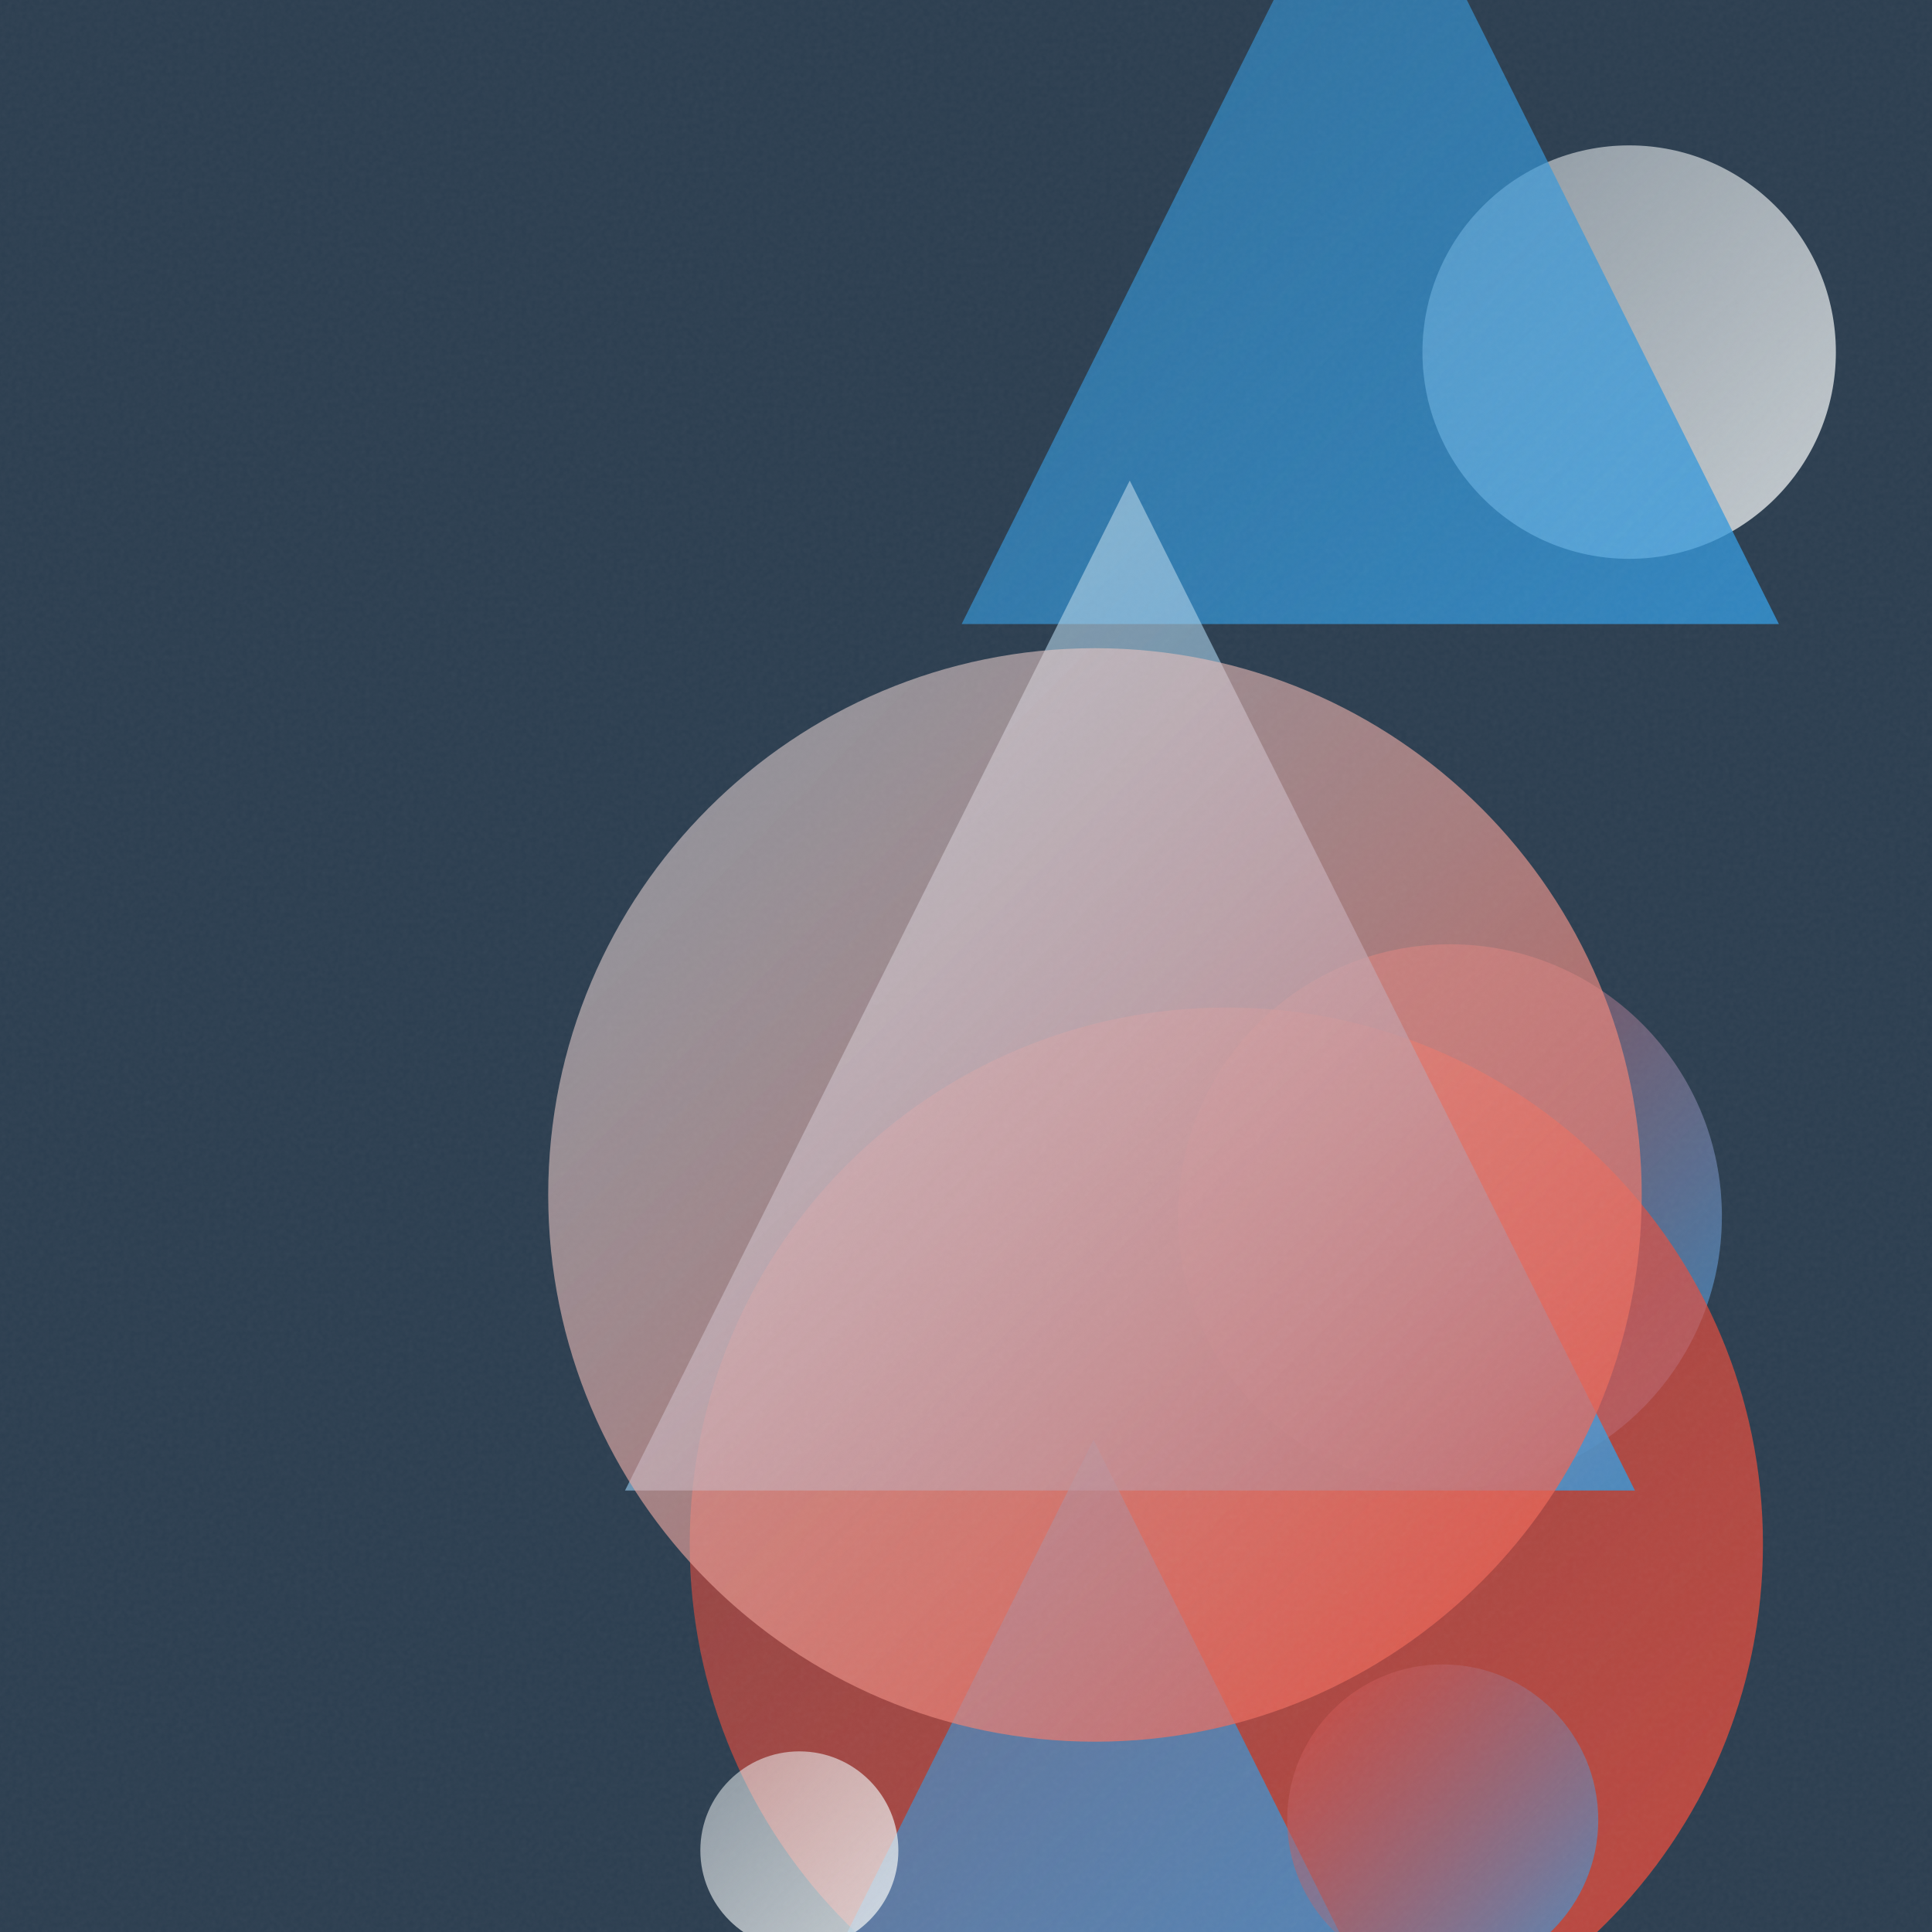
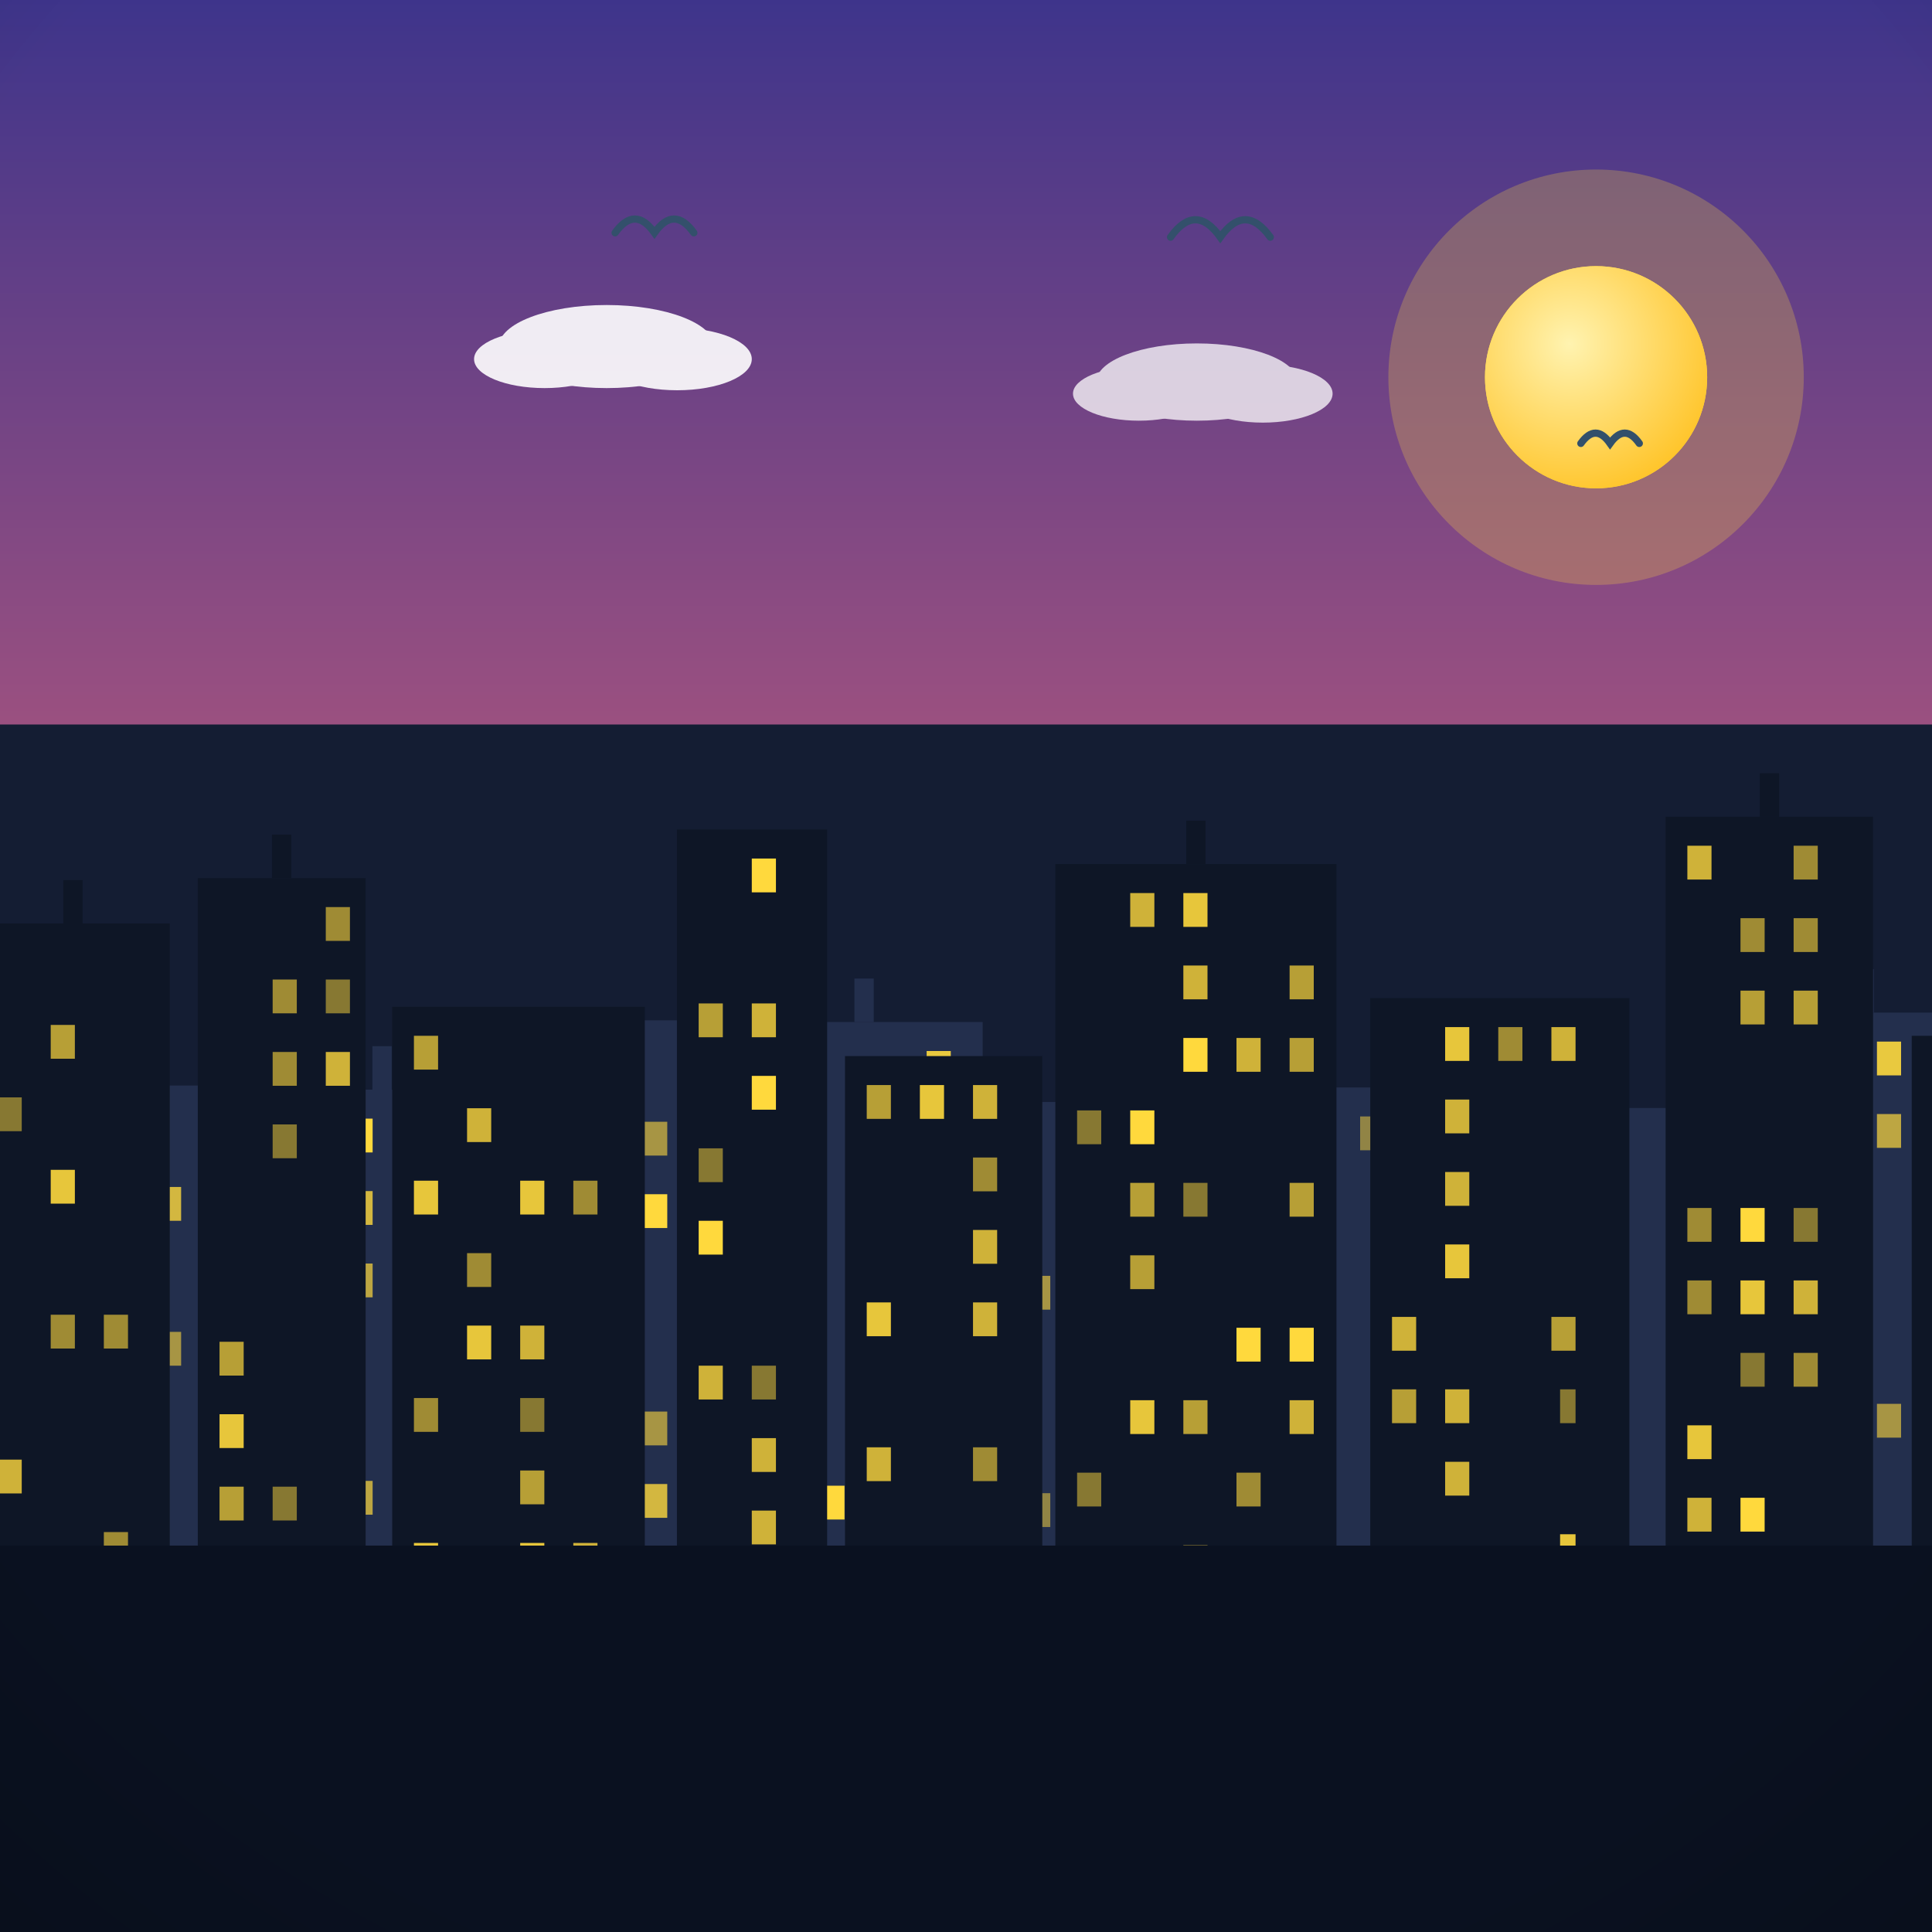
- <svg xmlns="http://www.w3.org/2000/svg" viewBox="0 0 400 400">
+ <svg xmlns="http://www.w3.org/2000/svg" viewBox="0 0 800 800">
  <defs>
-     <linearGradient id="g0" x1="243.8" y1="195.5" x2="356.5" y2="308.1" gradientUnits="userSpaceOnUse">
-       <stop offset="0" stop-color="#E74C3C" stop-opacity="0.5" />
-       <stop offset="1" stop-color="#3498DB" stop-opacity="0.8" />
-     </linearGradient>
-     <linearGradient id="g1" x1="142.8" y1="208.6" x2="365.0" y2="430.9" gradientUnits="userSpaceOnUse">
-       <stop offset="0" stop-color="#E74C3C" stop-opacity="0.5" />
-       <stop offset="1" stop-color="#E74C3C" stop-opacity="0.8" />
-     </linearGradient>
-     <linearGradient id="g2" x1="294.6" y1="30.1" x2="380.1" y2="115.7" gradientUnits="userSpaceOnUse">
-       <stop offset="0" stop-color="#ECF0F1" stop-opacity="0.5" />
-       <stop offset="1" stop-color="#ECF0F1" stop-opacity="0.8" />
-     </linearGradient>
-     <linearGradient id="g3" x1="199.1" y1="-40.0" x2="368.3" y2="129.2" gradientUnits="userSpaceOnUse">
-       <stop offset="0" stop-color="#3498DB" stop-opacity="0.5" />
-       <stop offset="1" stop-color="#3498DB" stop-opacity="0.8" />
-     </linearGradient>
-     <linearGradient id="g4" x1="156.4" y1="298.1" x2="296.3" y2="438.1" gradientUnits="userSpaceOnUse">
-       <stop offset="0" stop-color="#3498DB" stop-opacity="0.5" />
-       <stop offset="1" stop-color="#3498DB" stop-opacity="0.8" />
-     </linearGradient>
-     <linearGradient id="g5" x1="266.5" y1="344.6" x2="330.8" y2="409.0" gradientUnits="userSpaceOnUse">
-       <stop offset="0" stop-color="#E74C3C" stop-opacity="0.5" />
-       <stop offset="1" stop-color="#3498DB" stop-opacity="0.8" />
-     </linearGradient>
-     <linearGradient id="g6" x1="129.4" y1="99.5" x2="338.5" y2="308.6" gradientUnits="userSpaceOnUse">
-       <stop offset="0" stop-color="#ECF0F1" stop-opacity="0.5" />
-       <stop offset="1" stop-color="#3498DB" stop-opacity="0.8" />
-     </linearGradient>
-     <linearGradient id="g7" x1="145.0" y1="362.7" x2="186.0" y2="403.6" gradientUnits="userSpaceOnUse">
-       <stop offset="0" stop-color="#ECF0F1" stop-opacity="0.5" />
-       <stop offset="1" stop-color="#ECF0F1" stop-opacity="0.8" />
-     </linearGradient>
-     <linearGradient id="g8" x1="113.4" y1="134.2" x2="339.9" y2="360.6" gradientUnits="userSpaceOnUse">
-       <stop offset="0" stop-color="#ECF0F1" stop-opacity="0.5" />
-       <stop offset="1" stop-color="#E74C3C" stop-opacity="0.8" />
-     </linearGradient>
-     <filter id="n">
-       <feTurbulence type="fractalNoise" baseFrequency="0.9" numOctaves="2" stitchTiles="stitch" />
-       <feColorMatrix type="saturate" values="0" />
-     </filter>
+     <linearGradient id="sky" x1="0" y1="0" x2="0" y2="1">
+       <stop offset="0" stop-color="#3d348b" />
+       <stop offset="0.55" stop-color="#c65d7b" />
+       <stop offset="1" stop-color="#f6a860" />
+     </linearGradient>
+     <radialGradient id="sunG" cx="0.38" cy="0.35" r="0.9">
+       <stop offset="0" stop-color="#fff3b0" />
+       <stop offset="1" stop-color="#ffb703" />
+     </radialGradient>
+     <linearGradient id="ground" x1="0" y1="0" x2="0" y2="1">
+       <stop offset="0" stop-color="#69b06f" />
+       <stop offset="1" stop-color="#3c7a44" />
+     </linearGradient>
+     <linearGradient id="sea" x1="0" y1="0" x2="0" y2="1">
+       <stop offset="0" stop-color="#3d9bc4" />
+       <stop offset="1" stop-color="#1668a0" />
+     </linearGradient>
+     <linearGradient id="shade" x1="0" y1="0" x2="0" y2="1">
+       <stop offset="0" stop-color="#ffffff" stop-opacity="0.20" />
+       <stop offset="0.5" stop-color="#ffffff" stop-opacity="0" />
+       <stop offset="1" stop-color="#000000" stop-opacity="0.16" />
+     </linearGradient>
+     <radialGradient id="vig" cx="0.5" cy="0.42" r="0.85">
+       <stop offset="0.72" stop-color="#000000" stop-opacity="0" />
+       <stop offset="1" stop-color="#000000" stop-opacity="0.20" />
+     </radialGradient>
  </defs>
-   <rect width="400" height="400" fill="#2C3E50" />
-   <circle cx="300.2" cy="251.8" r="56.3" fill="url(#g0)" />
-   <circle cx="253.9" cy="319.7" r="111.1" fill="url(#g1)" />
-   <circle cx="337.3" cy="72.9" r="42.8" fill="url(#g2)" />
-   <path d="M 283.7 -40.0 L 368.3 129.2 L 199.1 129.2 Z" fill="url(#g3)" />
-   <path d="M 226.4 298.1 L 296.3 438.1 L 156.4 438.1 Z" fill="url(#g4)" />
-   <circle cx="298.7" cy="376.8" r="32.2" fill="url(#g5)" />
-   <path d="M 233.9 99.5 L 338.5 308.6 L 129.4 308.6 Z" fill="url(#g6)" />
-   <circle cx="165.5" cy="383.1" r="20.5" fill="url(#g7)" />
-   <circle cx="226.7" cy="247.4" r="113.2" fill="url(#g8)" />
-   <rect width="400" height="400" filter="url(#n)" opacity="0.05" />
+   <rect width="800" height="800" fill="url(#sky)" />
+   <circle cx="660.9" cy="156.2" r="86" fill="#ffd93d" opacity="0.25" />
+   <circle cx="660.9" cy="156.2" r="46" fill="#ffd93d" />
+   <circle cx="660.9" cy="156.2" r="46" fill="url(#sunG)" />
+   <g fill="#ffffff" opacity="0.9">
+     <ellipse cx="251.2" cy="143.5" rx="44.6" ry="17.2" />
+     <ellipse cx="225.5" cy="148.7" rx="29.2" ry="12" />
+     <ellipse cx="280.4" cy="148.7" rx="30.9" ry="12.9" />
+   </g>
+   <g fill="#ffffff" opacity="0.75">
+     <ellipse cx="495.6" cy="158.2" rx="41.7" ry="16" />
+     <ellipse cx="471.6" cy="163" rx="27.3" ry="11.2" />
+     <ellipse cx="522.9" cy="163" rx="28.9" ry="12" />
+   </g>
+   <path d="M0 684 L0 574.5 Q 200 504.5 400 581.3 Q 600 511.3 800 566.7 L800 684 Z" fill="#478551" />
+   <path d="M0 730 L0 637.5 Q 200 583.5 400 609.6 Q 600 555.6 800 588.5 L800 730 Z" fill="#5da464" />
+   <rect y="640" width="800" height="160" fill="url(#ground)" />
+   <path d="M 484.7 98.2 Q 495 83.8 505.3 98.2 Q 515.6 83.8 526 98.2" fill="none" stroke="#33506b" stroke-width="3" stroke-linecap="round" />
+   <path d="M 654.6 183.6 Q 660.7 175.1 666.7 183.6 Q 672.8 175.1 678.8 183.6" fill="none" stroke="#33506b" stroke-width="3" stroke-linecap="round" />
+   <path d="M 254.7 96.4 Q 262.9 85 271 96.4 Q 279.1 85 287.3 96.4" fill="none" stroke="#33506b" stroke-width="3" stroke-linecap="round" />
+   <g transform="translate(400 0) scale(1 1) translate(-400 0)">
+     <rect y="300" width="800" height="500" fill="#141d33" />
+     <rect x="-10" y="449.5" width="110" height="190.5" fill="#232f4d" />
+     <rect x="-1" y="461.5" width="10" height="14" fill="#ffd93d" opacity="0.6" />
+     <rect x="-1" y="611.5" width="10" height="14" fill="#ffd93d" opacity="0.5" />
+     <rect x="21" y="461.5" width="10" height="14" fill="#ffd93d" opacity="0.5" />
+     <rect x="21" y="491.5" width="10" height="14" fill="#ffd93d" opacity="0.6" />
+     <rect x="21" y="611.5" width="10" height="14" fill="#ffd93d" opacity="0.6" />
+     <rect x="43" y="521.5" width="10" height="14" fill="#ffd93d" opacity="0.8" />
+     <rect x="43" y="611.5" width="10" height="14" fill="#ffd93d" opacity="1" />
+     <rect x="65" y="491.5" width="10" height="14" fill="#ffd93d" opacity="0.8" />
+     <rect x="65" y="551.5" width="10" height="14" fill="#ffd93d" opacity="0.6" />
+     <rect x="87" y="461.5" width="10" height="14" fill="#ffd93d" opacity="0.7" />
+     <rect x="87" y="491.5" width="10" height="14" fill="#ffd93d" opacity="0.7" />
+     <rect x="113.3" y="451.2" width="89.8" height="188.8" fill="#232f4d" />
+     <rect x="154.2" y="433.2" width="8" height="18" fill="#232f4d" />
+     <rect x="122.3" y="463.2" width="10" height="14" fill="#ffd93d" opacity="0.6" />
+     <rect x="122.3" y="583.2" width="10" height="14" fill="#ffd93d" opacity="0.5" />
+     <rect x="144.3" y="463.2" width="10" height="14" fill="#ffd93d" opacity="1" />
+     <rect x="144.3" y="493.2" width="10" height="14" fill="#ffd93d" opacity="0.8" />
+     <rect x="144.3" y="523.2" width="10" height="14" fill="#ffd93d" opacity="0.7" />
+     <rect x="144.3" y="613.2" width="10" height="14" fill="#ffd93d" opacity="0.7" />
+     <rect x="166.3" y="463.2" width="10" height="14" fill="#ffd93d" opacity="0.7" />
+     <rect x="166.3" y="493.2" width="10" height="14" fill="#ffd93d" opacity="0.6" />
+     <rect x="166.3" y="523.2" width="10" height="14" fill="#ffd93d" opacity="0.8" />
+     <rect x="166.3" y="613.2" width="10" height="14" fill="#ffd93d" opacity="0.9" />
+     <rect x="188.3" y="523.2" width="10" height="14" fill="#ffd93d" opacity="0.7" />
+     <rect x="188.3" y="553.2" width="10" height="14" fill="#ffd93d" opacity="0.8" />
+     <rect x="213.3" y="422.5" width="91" height="217.5" fill="#232f4d" />
+     <rect x="222.3" y="464.5" width="10" height="14" fill="#ffd93d" opacity="0.9" />
+     <rect x="222.3" y="524.5" width="10" height="14" fill="#ffd93d" opacity="0.6" />
+     <rect x="222.3" y="554.5" width="10" height="14" fill="#ffd93d" opacity="0.9" />
+     <rect x="222.3" y="614.5" width="10" height="14" fill="#ffd93d" opacity="0.5" />
+     <rect x="244.3" y="434.5" width="10" height="14" fill="#ffd93d" opacity="0.7" />
+     <rect x="244.3" y="464.5" width="10" height="14" fill="#ffd93d" opacity="0.9" />
+     <rect x="244.3" y="524.5" width="10" height="14" fill="#ffd93d" opacity="0.7" />
+     <rect x="244.3" y="554.5" width="10" height="14" fill="#ffd93d" opacity="0.6" />
+     <rect x="244.3" y="584.5" width="10" height="14" fill="#ffd93d" opacity="0.6" />
+     <rect x="244.3" y="614.5" width="10" height="14" fill="#ffd93d" opacity="0.8" />
+     <rect x="266.3" y="464.5" width="10" height="14" fill="#ffd93d" opacity="0.6" />
+     <rect x="266.3" y="494.5" width="10" height="14" fill="#ffd93d" opacity="1" />
+     <rect x="266.3" y="584.5" width="10" height="14" fill="#ffd93d" opacity="0.6" />
+     <rect x="266.3" y="614.5" width="10" height="14" fill="#ffd93d" opacity="0.8" />
+     <rect x="288.3" y="464.5" width="10" height="14" fill="#ffd93d" opacity="0.6" />
+     <rect x="288.3" y="494.5" width="10" height="14" fill="#ffd93d" opacity="0.9" />
+     <rect x="288.3" y="554.5" width="10" height="14" fill="#ffd93d" opacity="0.7" />
+     <rect x="288.3" y="614.5" width="10" height="14" fill="#ffd93d" opacity="0.8" />
+     <rect x="308.7" y="423.2" width="98.2" height="216.8" fill="#232f4d" />
+     <rect x="353.8" y="405.2" width="8" height="18" fill="#232f4d" />
+     <rect x="317.7" y="435.2" width="10" height="14" fill="#ffd93d" opacity="0.6" />
+     <rect x="317.7" y="465.2" width="10" height="14" fill="#ffd93d" opacity="0.9" />
+     <rect x="317.7" y="585.2" width="10" height="14" fill="#ffd93d" opacity="0.6" />
+     <rect x="339.7" y="615.2" width="10" height="14" fill="#ffd93d" opacity="1" />
+     <rect x="361.7" y="495.2" width="10" height="14" fill="#ffd93d" opacity="0.6" />
+     <rect x="361.7" y="525.2" width="10" height="14" fill="#ffd93d" opacity="0.9" />
+     <rect x="383.7" y="435.2" width="10" height="14" fill="#ffd93d" opacity="0.9" />
+     <rect x="383.7" y="465.2" width="10" height="14" fill="#ffd93d" opacity="0.7" />
+     <rect x="383.7" y="555.2" width="10" height="14" fill="#ffd93d" opacity="0.6" />
+     <rect x="415.9" y="456.3" width="105.2" height="183.7" fill="#232f4d" />
+     <rect x="424.9" y="528.3" width="10" height="14" fill="#ffd93d" opacity="0.6" />
+     <rect x="424.9" y="618.3" width="10" height="14" fill="#ffd93d" opacity="0.5" />
+     <rect x="446.9" y="468.3" width="10" height="14" fill="#ffd93d" opacity="0.9" />
+     <rect x="446.9" y="498.3" width="10" height="14" fill="#ffd93d" opacity="0.7" />
+     <rect x="446.9" y="588.3" width="10" height="14" fill="#ffd93d" opacity="0.9" />
+     <rect x="468.9" y="498.3" width="10" height="14" fill="#ffd93d" opacity="0.6" />
+     <rect x="468.9" y="528.3" width="10" height="14" fill="#ffd93d" opacity="0.7" />
+     <rect x="468.9" y="558.3" width="10" height="14" fill="#ffd93d" opacity="0.9" />
+     <rect x="490.9" y="468.3" width="10" height="14" fill="#ffd93d" opacity="0.8" />
+     <rect x="490.9" y="498.3" width="10" height="14" fill="#ffd93d" opacity="0.5" />
+     <rect x="490.9" y="528.3" width="10" height="14" fill="#ffd93d" opacity="1" />
+     <rect x="490.9" y="558.3" width="10" height="14" fill="#ffd93d" opacity="0.7" />
+     <rect x="490.9" y="618.3" width="10" height="14" fill="#ffd93d" opacity="0.8" />
+     <rect x="532.2" y="450.3" width="113.7" height="189.7" fill="#232f4d" />
+     <rect x="541.2" y="492.3" width="10" height="14" fill="#ffd93d" opacity="0.9" />
+     <rect x="541.2" y="522.3" width="10" height="14" fill="#ffd93d" opacity="0.7" />
+     <rect x="541.2" y="612.3" width="10" height="14" fill="#ffd93d" opacity="0.9" />
+     <rect x="563.2" y="462.3" width="10" height="14" fill="#ffd93d" opacity="0.5" />
+     <rect x="585.2" y="462.3" width="10" height="14" fill="#ffd93d" opacity="0.6" />
+     <rect x="585.2" y="492.3" width="10" height="14" fill="#ffd93d" opacity="0.6" />
+     <rect x="585.2" y="522.3" width="10" height="14" fill="#ffd93d" opacity="1" />
+     <rect x="585.2" y="612.3" width="10" height="14" fill="#ffd93d" opacity="0.6" />
+     <rect x="607.2" y="462.3" width="10" height="14" fill="#ffd93d" opacity="0.8" />
+     <rect x="607.2" y="492.3" width="10" height="14" fill="#ffd93d" opacity="0.7" />
+     <rect x="607.2" y="552.3" width="10" height="14" fill="#ffd93d" opacity="0.6" />
+     <rect x="629.2" y="492.3" width="10" height="14" fill="#ffd93d" opacity="0.9" />
+     <rect x="629.2" y="552.3" width="10" height="14" fill="#ffd93d" opacity="0.8" />
+     <rect x="629.2" y="582.3" width="10" height="14" fill="#ffd93d" opacity="0.9" />
+     <rect x="629.2" y="612.3" width="10" height="14" fill="#ffd93d" opacity="0.7" />
+     <rect x="652.2" y="458.8" width="64.3" height="181.2" fill="#232f4d" />
+     <rect x="661.2" y="560.8" width="10" height="14" fill="#ffd93d" opacity="0.6" />
+     <rect x="661.2" y="620.8" width="10" height="14" fill="#ffd93d" opacity="0.8" />
+     <rect x="724.2" y="419.3" width="95.4" height="220.7" fill="#232f4d" />
+     <rect x="767.9" y="401.3" width="8" height="18" fill="#232f4d" />
+     <rect x="733.2" y="431.3" width="10" height="14" fill="#ffd93d" opacity="0.6" />
+     <rect x="733.2" y="491.3" width="10" height="14" fill="#ffd93d" opacity="0.8" />
+     <rect x="733.2" y="551.3" width="10" height="14" fill="#ffd93d" opacity="0.9" />
+     <rect x="733.2" y="611.3" width="10" height="14" fill="#ffd93d" opacity="0.8" />
+     <rect x="755.2" y="461.3" width="10" height="14" fill="#ffd93d" opacity="1" />
+     <rect x="755.2" y="491.3" width="10" height="14" fill="#ffd93d" opacity="0.8" />
+     <rect x="755.2" y="551.3" width="10" height="14" fill="#ffd93d" opacity="0.8" />
+     <rect x="755.2" y="581.3" width="10" height="14" fill="#ffd93d" opacity="0.6" />
+     <rect x="777.2" y="431.3" width="10" height="14" fill="#ffd93d" opacity="0.9" />
+     <rect x="777.2" y="461.3" width="10" height="14" fill="#ffd93d" opacity="0.7" />
+     <rect x="777.2" y="581.3" width="10" height="14" fill="#ffd93d" opacity="0.6" />
+     <rect x="799.2" y="431.3" width="10" height="14" fill="#ffd93d" opacity="0.8" />
+     <rect x="799.2" y="461.3" width="10" height="14" fill="#ffd93d" opacity="0.5" />
+     <rect x="799.2" y="491.3" width="10" height="14" fill="#ffd93d" opacity="0.8" />
+     <rect x="-10" y="382.4" width="80.3" height="285.6" fill="#0e1626" />
+     <rect x="26.2" y="364.4" width="8" height="18" fill="#0e1626" />
+     <rect x="-1" y="454.4" width="10" height="14" fill="#ffd93d" opacity="0.5" />
+     <rect x="-1" y="604.4" width="10" height="14" fill="#ffd93d" opacity="0.8" />
+     <rect x="21" y="424.4" width="10" height="14" fill="#ffd93d" opacity="0.7" />
+     <rect x="21" y="484.4" width="10" height="14" fill="#ffd93d" opacity="0.9" />
+     <rect x="21" y="544.4" width="10" height="14" fill="#ffd93d" opacity="0.6" />
+     <rect x="43" y="544.4" width="10" height="14" fill="#ffd93d" opacity="0.6" />
+     <rect x="43" y="634.4" width="10" height="14" fill="#ffd93d" opacity="0.6" />
+     <rect x="81.9" y="363.6" width="69.5" height="304.4" fill="#0e1626" />
+     <rect x="112.6" y="345.6" width="8" height="18" fill="#0e1626" />
+     <rect x="90.9" y="555.6" width="10" height="14" fill="#ffd93d" opacity="0.7" />
+     <rect x="90.9" y="585.6" width="10" height="14" fill="#ffd93d" opacity="0.9" />
+     <rect x="90.9" y="615.6" width="10" height="14" fill="#ffd93d" opacity="0.7" />
+     <rect x="90.9" y="645.6" width="10" height="14" fill="#ffd93d" opacity="0.9" />
+     <rect x="112.9" y="405.6" width="10" height="14" fill="#ffd93d" opacity="0.6" />
+     <rect x="112.9" y="435.6" width="10" height="14" fill="#ffd93d" opacity="0.6" />
+     <rect x="112.9" y="465.6" width="10" height="14" fill="#ffd93d" opacity="0.5" />
+     <rect x="112.9" y="615.6" width="10" height="14" fill="#ffd93d" opacity="0.5" />
+     <rect x="112.9" y="645.6" width="10" height="14" fill="#ffd93d" opacity="1" />
+     <rect x="134.9" y="375.6" width="10" height="14" fill="#ffd93d" opacity="0.6" />
+     <rect x="134.9" y="405.6" width="10" height="14" fill="#ffd93d" opacity="0.5" />
+     <rect x="134.9" y="435.6" width="10" height="14" fill="#ffd93d" opacity="0.8" />
+     <rect x="162.4" y="416.9" width="104.6" height="251.1" fill="#0e1626" />
+     <rect x="171.4" y="428.9" width="10" height="14" fill="#ffd93d" opacity="0.7" />
+     <rect x="171.4" y="488.9" width="10" height="14" fill="#ffd93d" opacity="0.9" />
+     <rect x="171.4" y="578.9" width="10" height="14" fill="#ffd93d" opacity="0.6" />
+     <rect x="171.4" y="638.9" width="10" height="14" fill="#ffd93d" opacity="0.9" />
+     <rect x="193.4" y="458.9" width="10" height="14" fill="#ffd93d" opacity="0.8" />
+     <rect x="193.4" y="518.9" width="10" height="14" fill="#ffd93d" opacity="0.6" />
+     <rect x="193.4" y="548.9" width="10" height="14" fill="#ffd93d" opacity="0.9" />
+     <rect x="215.4" y="488.9" width="10" height="14" fill="#ffd93d" opacity="0.9" />
+     <rect x="215.4" y="548.9" width="10" height="14" fill="#ffd93d" opacity="0.8" />
+     <rect x="215.4" y="578.9" width="10" height="14" fill="#ffd93d" opacity="0.5" />
+     <rect x="215.4" y="608.9" width="10" height="14" fill="#ffd93d" opacity="0.7" />
+     <rect x="215.4" y="638.9" width="10" height="14" fill="#ffd93d" opacity="0.9" />
+     <rect x="237.4" y="488.9" width="10" height="14" fill="#ffd93d" opacity="0.6" />
+     <rect x="237.4" y="638.9" width="10" height="14" fill="#ffd93d" opacity="0.8" />
+     <rect x="280.3" y="343.5" width="62.2" height="324.5" fill="#0e1626" />
+     <rect x="289.3" y="415.5" width="10" height="14" fill="#ffd93d" opacity="0.7" />
+     <rect x="289.3" y="475.5" width="10" height="14" fill="#ffd93d" opacity="0.5" />
+     <rect x="289.3" y="505.5" width="10" height="14" fill="#ffd93d" opacity="1" />
+     <rect x="289.3" y="565.5" width="10" height="14" fill="#ffd93d" opacity="0.8" />
+     <rect x="311.3" y="355.5" width="10" height="14" fill="#ffd93d" opacity="1" />
+     <rect x="311.3" y="415.5" width="10" height="14" fill="#ffd93d" opacity="0.8" />
+     <rect x="311.3" y="445.5" width="10" height="14" fill="#ffd93d" opacity="1" />
+     <rect x="311.3" y="565.5" width="10" height="14" fill="#ffd93d" opacity="0.5" />
+     <rect x="311.3" y="595.5" width="10" height="14" fill="#ffd93d" opacity="0.8" />
+     <rect x="311.3" y="625.5" width="10" height="14" fill="#ffd93d" opacity="0.8" />
+     <rect x="349.9" y="437.3" width="81.7" height="230.7" fill="#0e1626" />
+     <rect x="358.9" y="449.3" width="10" height="14" fill="#ffd93d" opacity="0.7" />
+     <rect x="358.9" y="539.3" width="10" height="14" fill="#ffd93d" opacity="0.9" />
+     <rect x="358.9" y="599.3" width="10" height="14" fill="#ffd93d" opacity="0.8" />
+     <rect x="380.9" y="449.3" width="10" height="14" fill="#ffd93d" opacity="0.9" />
+     <rect x="402.9" y="449.3" width="10" height="14" fill="#ffd93d" opacity="0.8" />
+     <rect x="402.9" y="479.3" width="10" height="14" fill="#ffd93d" opacity="0.6" />
+     <rect x="402.9" y="509.3" width="10" height="14" fill="#ffd93d" opacity="0.8" />
+     <rect x="402.9" y="539.3" width="10" height="14" fill="#ffd93d" opacity="0.8" />
+     <rect x="402.9" y="599.3" width="10" height="14" fill="#ffd93d" opacity="0.6" />
+     <rect x="437" y="357.8" width="116.4" height="310.2" fill="#0e1626" />
+     <rect x="491.2" y="339.8" width="8" height="18" fill="#0e1626" />
+     <rect x="446" y="459.8" width="10" height="14" fill="#ffd93d" opacity="0.5" />
+     <rect x="446" y="609.8" width="10" height="14" fill="#ffd93d" opacity="0.5" />
+     <rect x="468" y="369.8" width="10" height="14" fill="#ffd93d" opacity="0.8" />
+     <rect x="468" y="459.8" width="10" height="14" fill="#ffd93d" opacity="1" />
+     <rect x="468" y="489.8" width="10" height="14" fill="#ffd93d" opacity="0.7" />
+     <rect x="468" y="519.8" width="10" height="14" fill="#ffd93d" opacity="0.7" />
+     <rect x="468" y="579.8" width="10" height="14" fill="#ffd93d" opacity="0.9" />
+     <rect x="490" y="369.8" width="10" height="14" fill="#ffd93d" opacity="0.9" />
+     <rect x="490" y="399.8" width="10" height="14" fill="#ffd93d" opacity="0.8" />
+     <rect x="490" y="429.8" width="10" height="14" fill="#ffd93d" opacity="1" />
+     <rect x="490" y="489.8" width="10" height="14" fill="#ffd93d" opacity="0.5" />
+     <rect x="490" y="579.8" width="10" height="14" fill="#ffd93d" opacity="0.7" />
+     <rect x="490" y="639.8" width="10" height="14" fill="#ffd93d" opacity="0.5" />
+     <rect x="512" y="429.8" width="10" height="14" fill="#ffd93d" opacity="0.8" />
+     <rect x="512" y="549.8" width="10" height="14" fill="#ffd93d" opacity="1" />
+     <rect x="512" y="609.8" width="10" height="14" fill="#ffd93d" opacity="0.6" />
+     <rect x="534" y="399.8" width="10" height="14" fill="#ffd93d" opacity="0.7" />
+     <rect x="534" y="429.8" width="10" height="14" fill="#ffd93d" opacity="0.7" />
+     <rect x="534" y="489.8" width="10" height="14" fill="#ffd93d" opacity="0.7" />
+     <rect x="534" y="549.8" width="10" height="14" fill="#ffd93d" opacity="1" />
+     <rect x="534" y="579.8" width="10" height="14" fill="#ffd93d" opacity="0.8" />
+     <rect x="567.4" y="413.3" width="107.3" height="254.7" fill="#0e1626" />
+     <rect x="576.4" y="545.3" width="10" height="14" fill="#ffd93d" opacity="0.8" />
+     <rect x="576.4" y="575.3" width="10" height="14" fill="#ffd93d" opacity="0.7" />
+     <rect x="598.4" y="425.3" width="10" height="14" fill="#ffd93d" opacity="0.9" />
+     <rect x="598.4" y="455.3" width="10" height="14" fill="#ffd93d" opacity="0.8" />
+     <rect x="598.4" y="485.3" width="10" height="14" fill="#ffd93d" opacity="0.8" />
+     <rect x="598.4" y="515.3" width="10" height="14" fill="#ffd93d" opacity="0.9" />
+     <rect x="598.4" y="575.3" width="10" height="14" fill="#ffd93d" opacity="0.8" />
+     <rect x="598.4" y="605.3" width="10" height="14" fill="#ffd93d" opacity="0.8" />
+     <rect x="620.4" y="425.3" width="10" height="14" fill="#ffd93d" opacity="0.6" />
+     <rect x="620.4" y="575.3" width="10" height="14" fill="#ffd93d" opacity="0.6" />
+     <rect x="642.4" y="425.3" width="10" height="14" fill="#ffd93d" opacity="0.8" />
+     <rect x="642.4" y="545.3" width="10" height="14" fill="#ffd93d" opacity="0.7" />
+     <rect x="642.4" y="575.3" width="10" height="14" fill="#ffd93d" opacity="0.5" />
+     <rect x="642.4" y="635.3" width="10" height="14" fill="#ffd93d" opacity="0.9" />
+     <rect x="689.7" y="338.2" width="85.9" height="329.8" fill="#0e1626" />
+     <rect x="728.7" y="320.2" width="8" height="18" fill="#0e1626" />
+     <rect x="698.7" y="350.2" width="10" height="14" fill="#ffd93d" opacity="0.8" />
+     <rect x="698.7" y="500.2" width="10" height="14" fill="#ffd93d" opacity="0.6" />
+     <rect x="698.7" y="530.2" width="10" height="14" fill="#ffd93d" opacity="0.6" />
+     <rect x="698.7" y="590.2" width="10" height="14" fill="#ffd93d" opacity="0.9" />
+     <rect x="698.7" y="620.2" width="10" height="14" fill="#ffd93d" opacity="0.8" />
+     <rect x="720.7" y="380.2" width="10" height="14" fill="#ffd93d" opacity="0.6" />
+     <rect x="720.7" y="410.2" width="10" height="14" fill="#ffd93d" opacity="0.7" />
+     <rect x="720.7" y="500.2" width="10" height="14" fill="#ffd93d" opacity="1" />
+     <rect x="720.7" y="530.2" width="10" height="14" fill="#ffd93d" opacity="0.9" />
+     <rect x="720.7" y="560.2" width="10" height="14" fill="#ffd93d" opacity="0.5" />
+     <rect x="720.7" y="620.2" width="10" height="14" fill="#ffd93d" opacity="1" />
+     <rect x="742.7" y="350.2" width="10" height="14" fill="#ffd93d" opacity="0.6" />
+     <rect x="742.7" y="380.2" width="10" height="14" fill="#ffd93d" opacity="0.6" />
+     <rect x="742.7" y="410.2" width="10" height="14" fill="#ffd93d" opacity="0.7" />
+     <rect x="742.7" y="500.2" width="10" height="14" fill="#ffd93d" opacity="0.5" />
+     <rect x="742.7" y="530.2" width="10" height="14" fill="#ffd93d" opacity="0.8" />
+     <rect x="742.7" y="560.2" width="10" height="14" fill="#ffd93d" opacity="0.6" />
+     <rect x="791.6" y="428.9" width="77" height="239.1" fill="#0e1626" />
+     <rect x="800.6" y="470.9" width="10" height="14" fill="#ffd93d" opacity="0.9" />
+     <rect x="800.6" y="500.9" width="10" height="14" fill="#ffd93d" opacity="0.9" />
+     <rect x="800.6" y="620.9" width="10" height="14" fill="#ffd93d" opacity="0.6" />
+     <rect x="844.6" y="590.9" width="10" height="14" fill="#ffd93d" opacity="0.7" />
+     <rect x="844.6" y="620.9" width="10" height="14" fill="#ffd93d" opacity="0.6" />
+     <rect y="640" width="800" height="160" fill="#0a1120" />
+     <path d="M610 640 L610 560 L646 560 L646 640 M618 560 L618 534 L638 534 L638 560" fill="#0e1626" />
+   </g>
+   <rect width="800" height="800" fill="url(#vig)" />
</svg>
